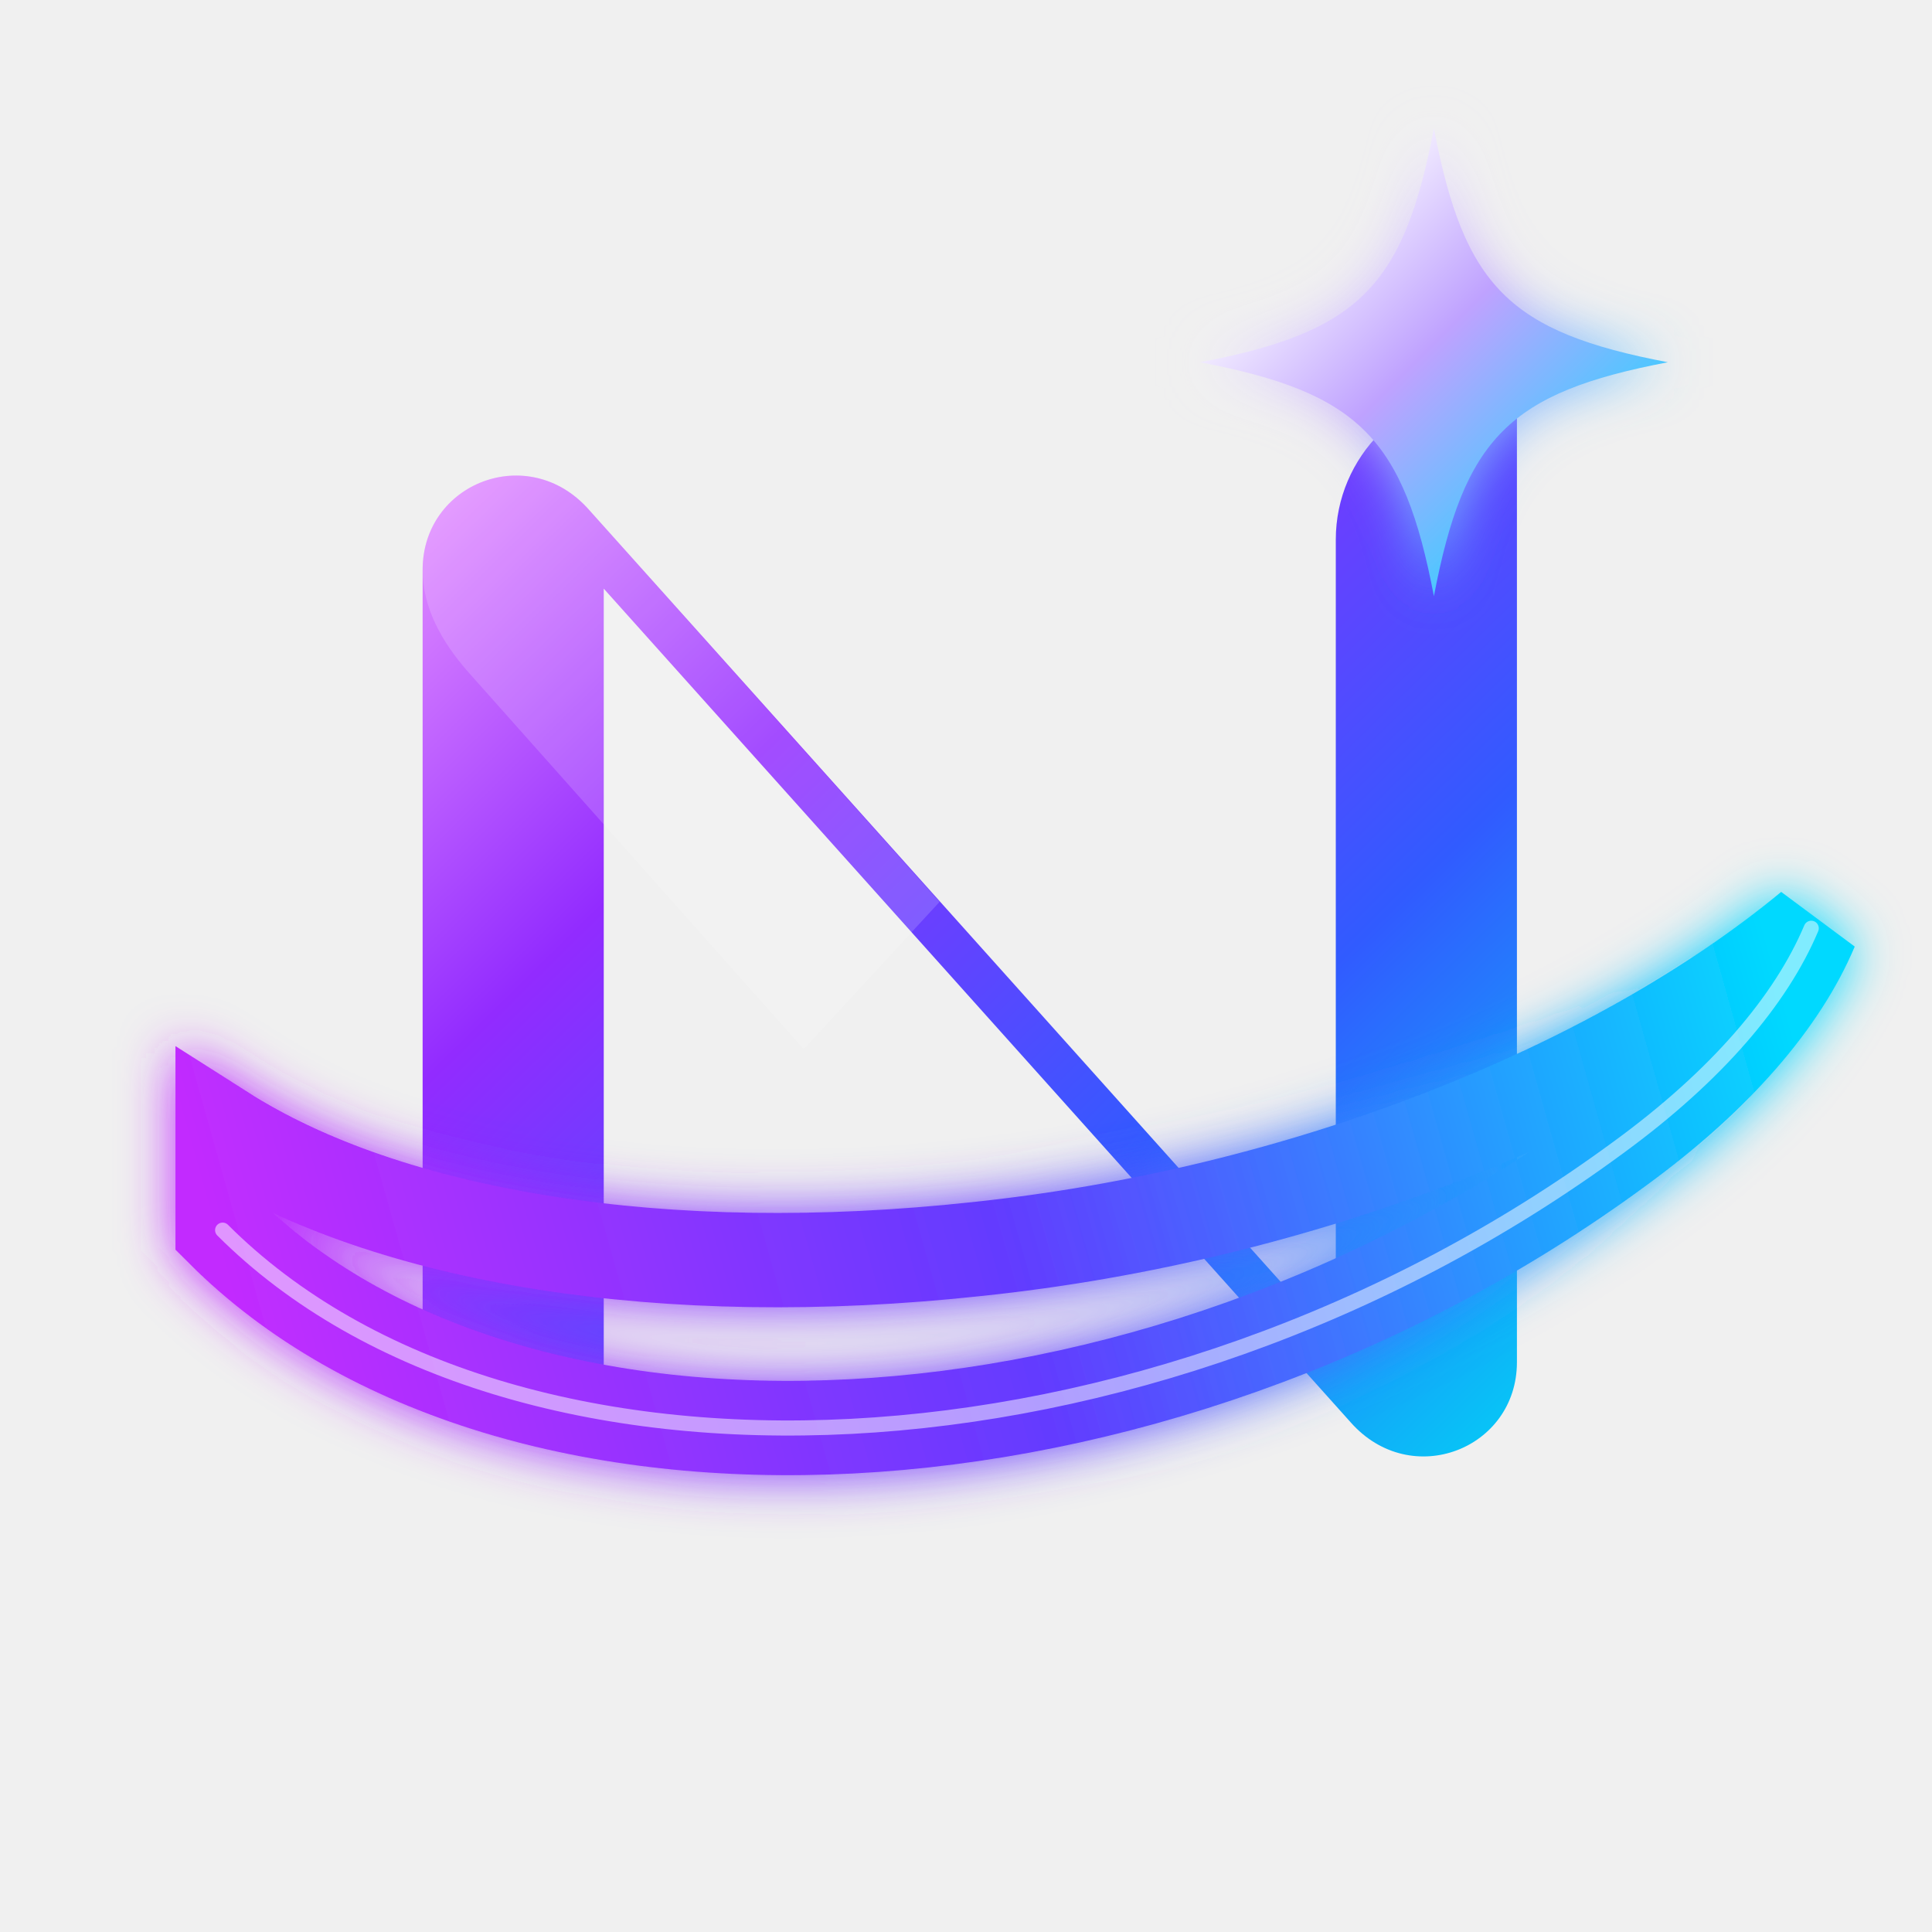
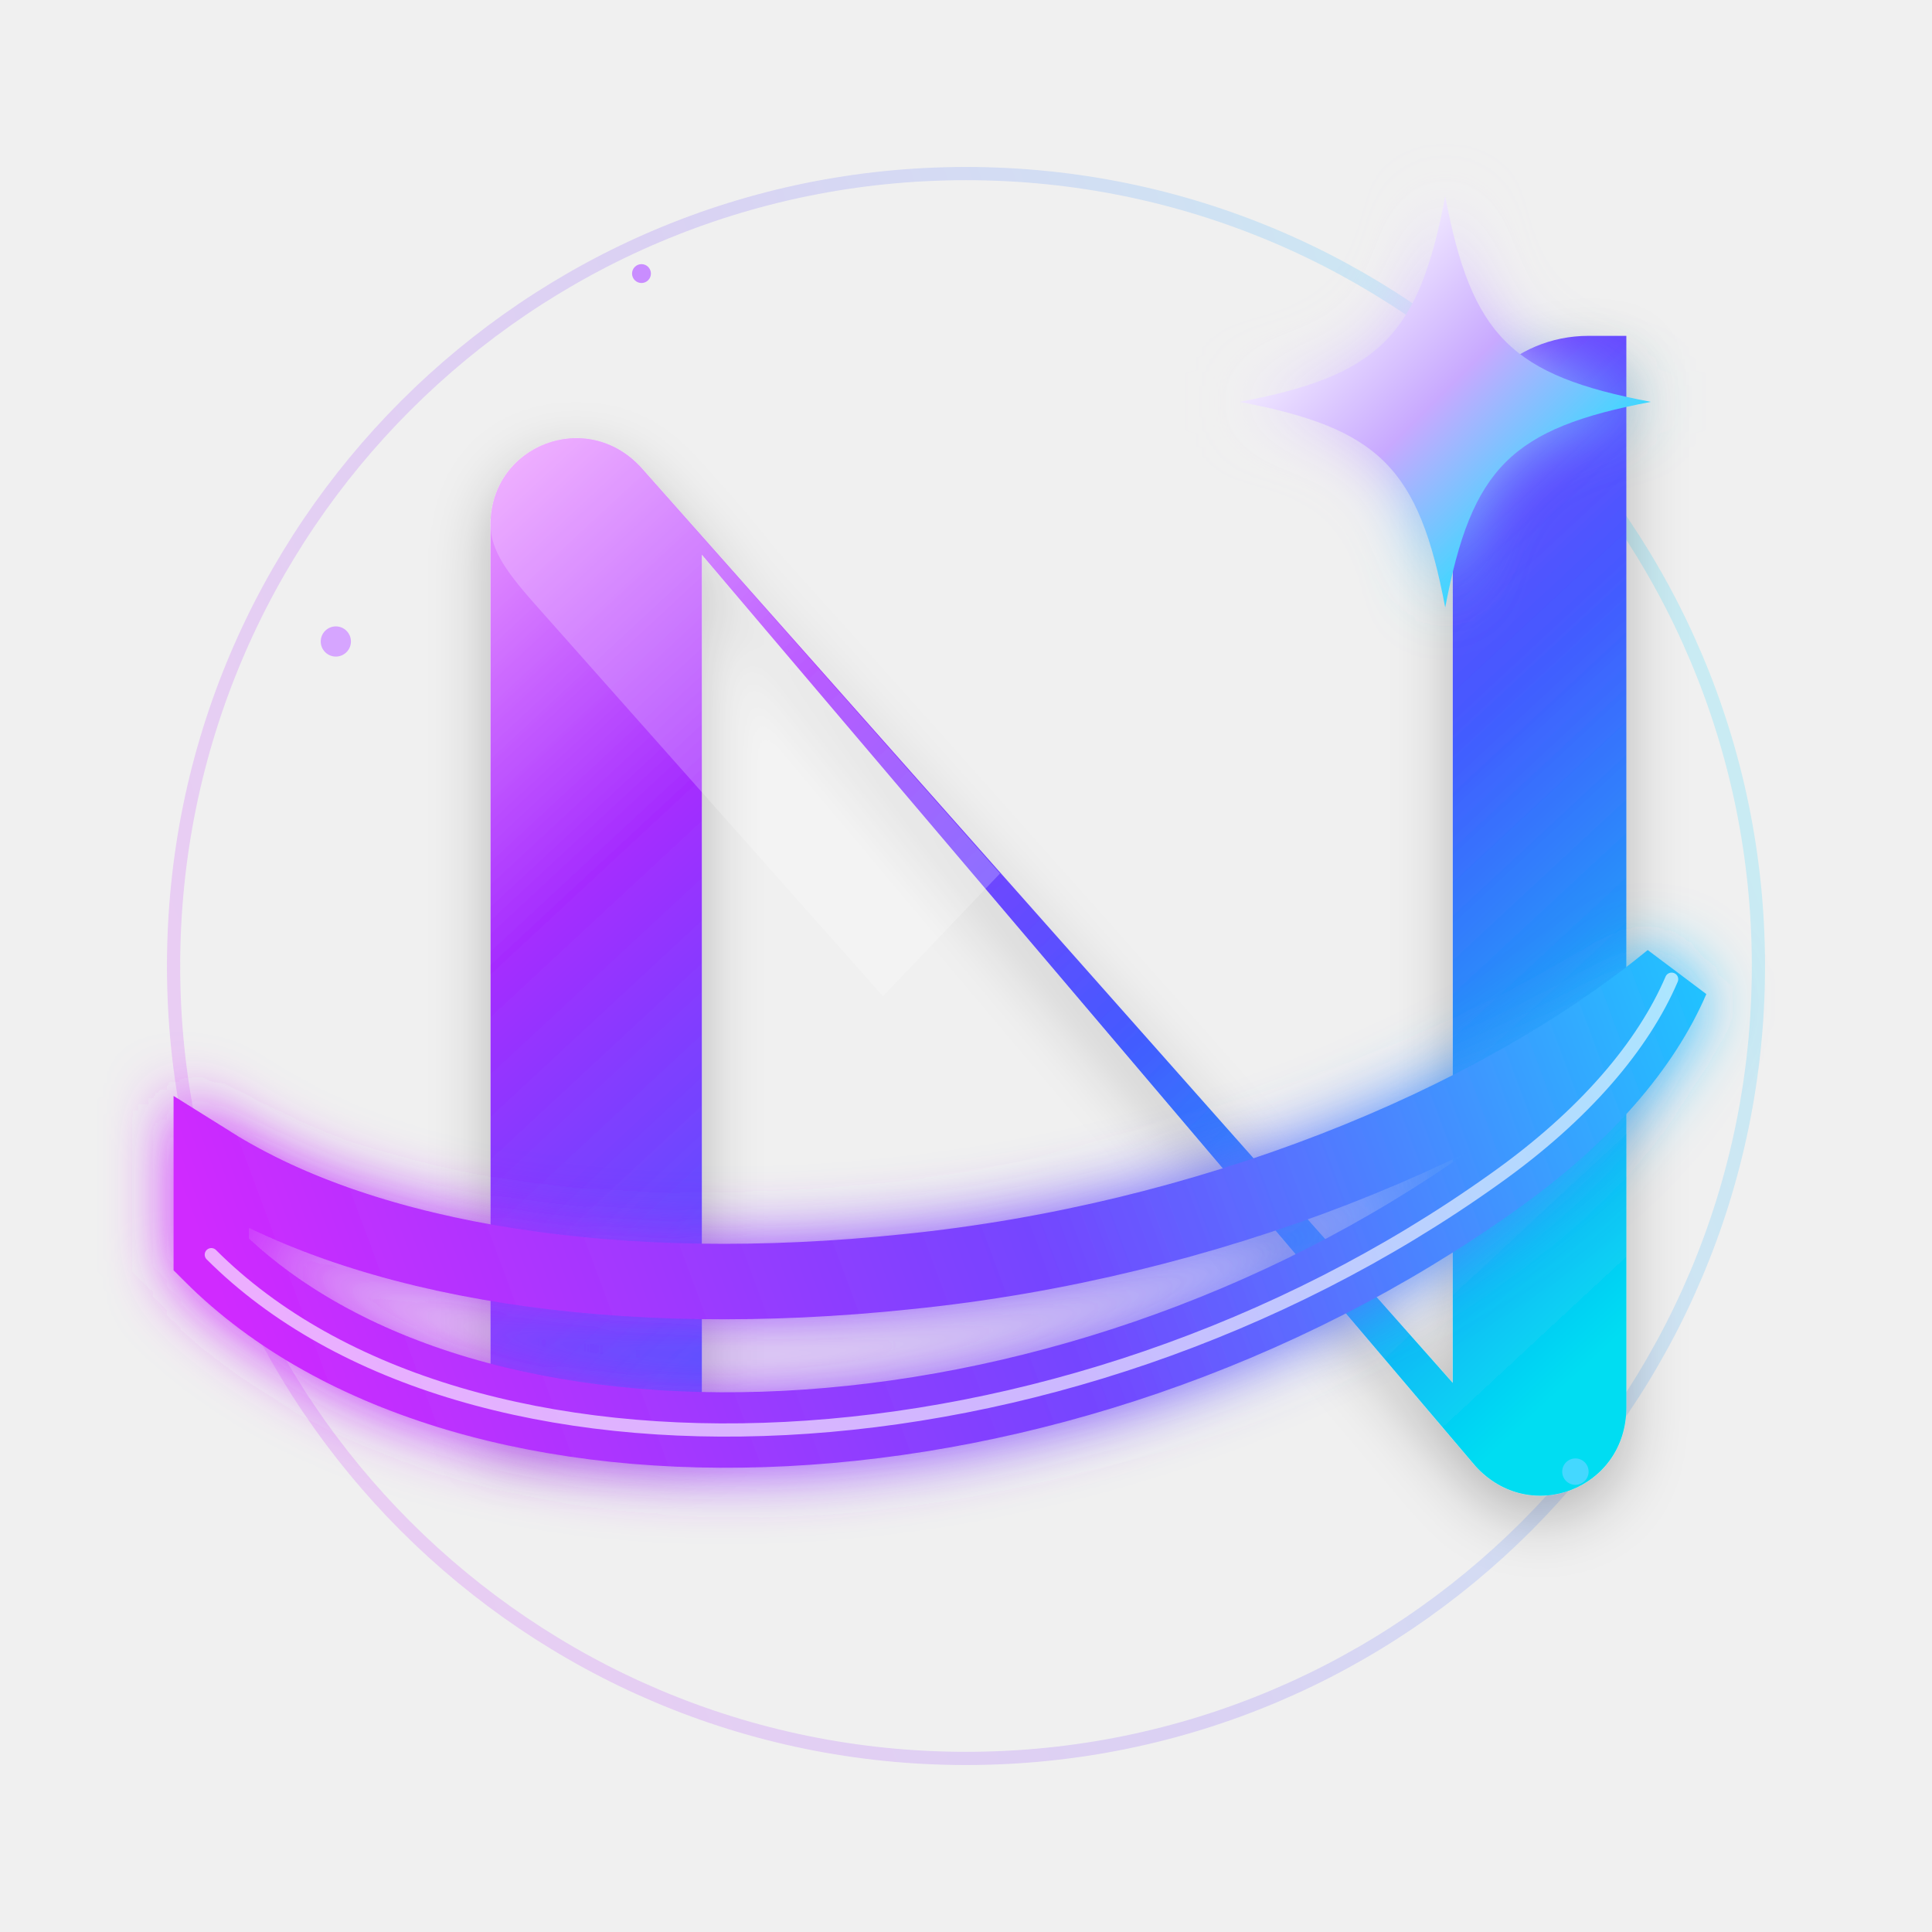
- <svg xmlns="http://www.w3.org/2000/svg" width="512" height="512" viewBox="0 0 512 512" fill="none">
+ <svg xmlns="http://www.w3.org/2000/svg" width="1024" height="1024" viewBox="0 0 1024 1024" fill="none">
  <defs>
-     <linearGradient id="nGrad" x1="105" y1="105" x2="400" y2="405" gradientUnits="userSpaceOnUse">
-       <stop stop-color="#F5A4FF" />
-       <stop offset=".32" stop-color="#922BFF" />
-       <stop offset=".67" stop-color="#315BFF" />
-       <stop offset="1" stop-color="#00D7F5" />
+     <linearGradient id="n" x1="250" y1="230" x2="770" y2="790" gradientUnits="userSpaceOnUse">
+       <stop stop-color="#F3A7FF" />
+       <stop offset=".28" stop-color="#A52CFF" />
+       <stop offset=".62" stop-color="#435BFF" />
+       <stop offset="1" stop-color="#00DDF2" />
    </linearGradient>
-     <linearGradient id="orbitGrad" x1="54" y1="318" x2="456" y2="205" gradientUnits="userSpaceOnUse">
-       <stop stop-color="#C22CFF" />
-       <stop offset=".48" stop-color="#633BFF" />
-       <stop offset="1" stop-color="#00D9FF" />
+     <linearGradient id="orbit" x1="110" y1="670" x2="920" y2="370" gradientUnits="userSpaceOnUse">
+       <stop stop-color="#D02AFF" />
+       <stop offset=".48" stop-color="#7545FF" />
+       <stop offset="1" stop-color="#12D9FF" />
    </linearGradient>
-     <linearGradient id="starGrad" x1="342" y1="55" x2="419" y2="132" gradientUnits="userSpaceOnUse">
-       <stop stop-color="#FFFFFF" />
-       <stop offset=".48" stop-color="#BFA2FF" />
-       <stop offset="1" stop-color="#35CFFF" />
+     <linearGradient id="star" x1="700" y1="130" x2="830" y2="260" gradientUnits="userSpaceOnUse">
+       <stop stop-color="#FFF" />
+       <stop offset=".55" stop-color="#C8A9FF" />
+       <stop offset="1" stop-color="#39D9FF" />
    </linearGradient>
-     <filter id="glow" x="-30%" y="-30%" width="160%" height="160%">
-       <feGaussianBlur stdDeviation="7" result="blur" />
+     <filter id="softGlow" x="-35%" y="-35%" width="170%" height="170%">
+       <feGaussianBlur stdDeviation="17" result="b" />
      <feMerge>
-         <feMergeNode in="blur" />
+         <feMergeNode in="b" />
+         <feMergeNode in="SourceGraphic" />
+       </feMerge>
+     </filter>
+     <filter id="shadow" x="-30%" y="-30%" width="160%" height="160%">
+       <feGaussianBlur in="SourceAlpha" stdDeviation="16" result="b" />
+       <feOffset dy="12" />
+       <feComponentTransfer>
+         <feFuncA type="linear" slope=".24" />
+       </feComponentTransfer>
+       <feMerge>
+         <feMergeNode />
        <feMergeNode in="SourceGraphic" />
      </feMerge>
    </filter>
  </defs>
-   <path d="M112 369V151c0-23 28-34 44-16l198 221V143c0-22 18-40 40-40h8v258c0 23-28 34-44 16L160 156v213h-8c-22 0-40 0-40 0Z" fill="url(#nGrad)" />
-   <path d="M112 151c0-23 28-34 44-16l93 104-36 39-89-100c-7-8-12-17-12-27Z" fill="#FFFFFF" fill-opacity=".16" />
-   <path d="M59 326c76 76 245 70 370-22 26-19 43-39 51-58-52 43-135 76-221 85-83 9-156-3-200-31Z" stroke="url(#orbitGrad)" stroke-width="25" stroke-linecap="round" filter="url(#glow)" />
-   <path d="M59 326c76 76 245 70 370-22 26-19 43-39 51-58" stroke="#FFFFFF" stroke-opacity=".5" stroke-width="4" stroke-linecap="round" />
-   <path d="M380 34c8 42 20 54 62 62-42 8-54 20-62 62-8-42-20-54-62-62 42-8 54-20 62-62Z" fill="url(#starGrad)" filter="url(#glow)" />
+   <circle cx="512" cy="512" r="420" stroke="url(#orbit)" stroke-opacity=".18" stroke-width="7" />
+   <path d="M260 755V278c0-42 51-62 80-30l430 485V250c0-40 32-72 72-72h20v568c0 43-51 63-80 31L372 294v461h-40c-40 0-72 0-72 0Z" fill="url(#n)" filter="url(#shadow)" />
+   <path d="M260 278c0-42 51-62 80-30l190 215-62 65-182-205c-17-19-26-31-26-45Z" fill="#fff" fill-opacity=".22" />
+   <path d="M112 665c135 135 450 124 680-40 48-34 79-71 94-106-95 78-247 139-405 155-152 16-286-5-369-57Z" stroke="url(#orbit)" stroke-width="40" stroke-linecap="round" filter="url(#softGlow)" />
+   <path d="M112 665c135 135 450 124 680-40 48-34 79-71 94-106" stroke="#fff" stroke-opacity=".62" stroke-width="7" stroke-linecap="round" />
+   <path d="M766 104c14 74 35 95 109 109-74 14-95 35-109 109-14-74-35-95-109-109 74-14 95-35 109-109Z" fill="url(#star)" filter="url(#softGlow)" />
+   <circle cx="178" cy="340" r="8" fill="#D6A5FF" />
+   <circle cx="835" cy="780" r="7" fill="#44D8FF" />
+   <circle cx="340" cy="145" r="5" fill="#C98DFF" />
</svg>
